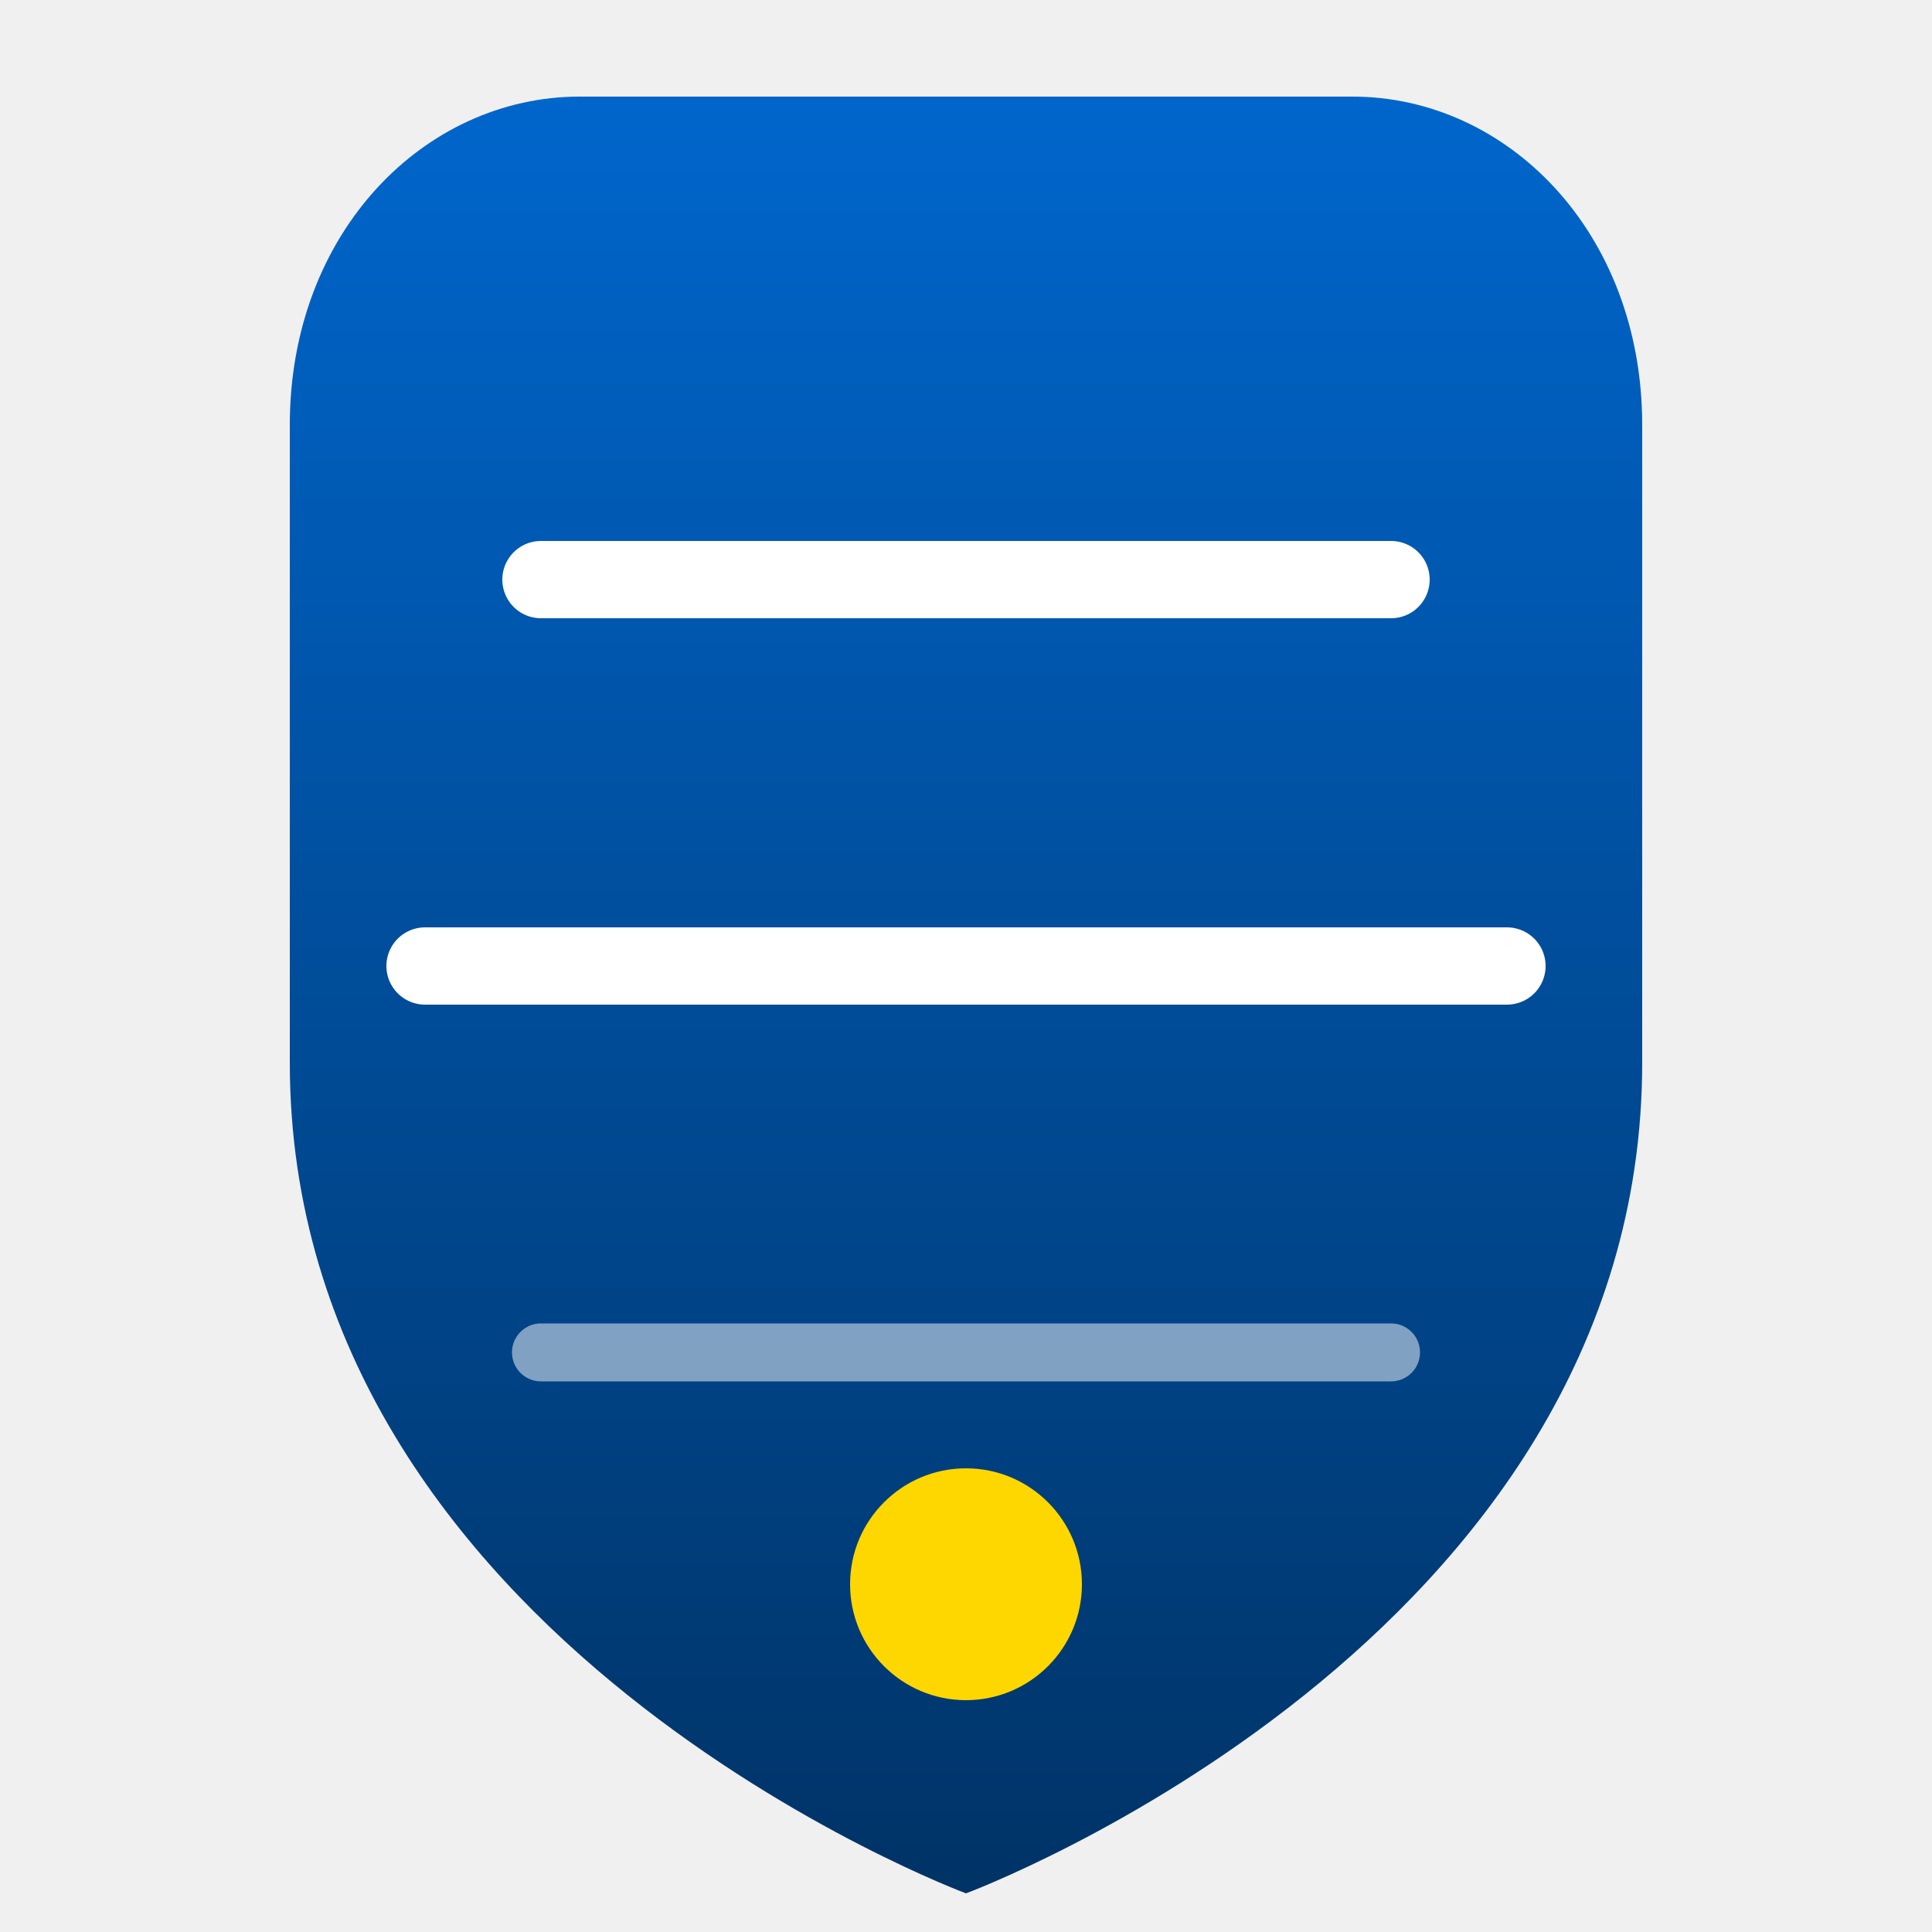
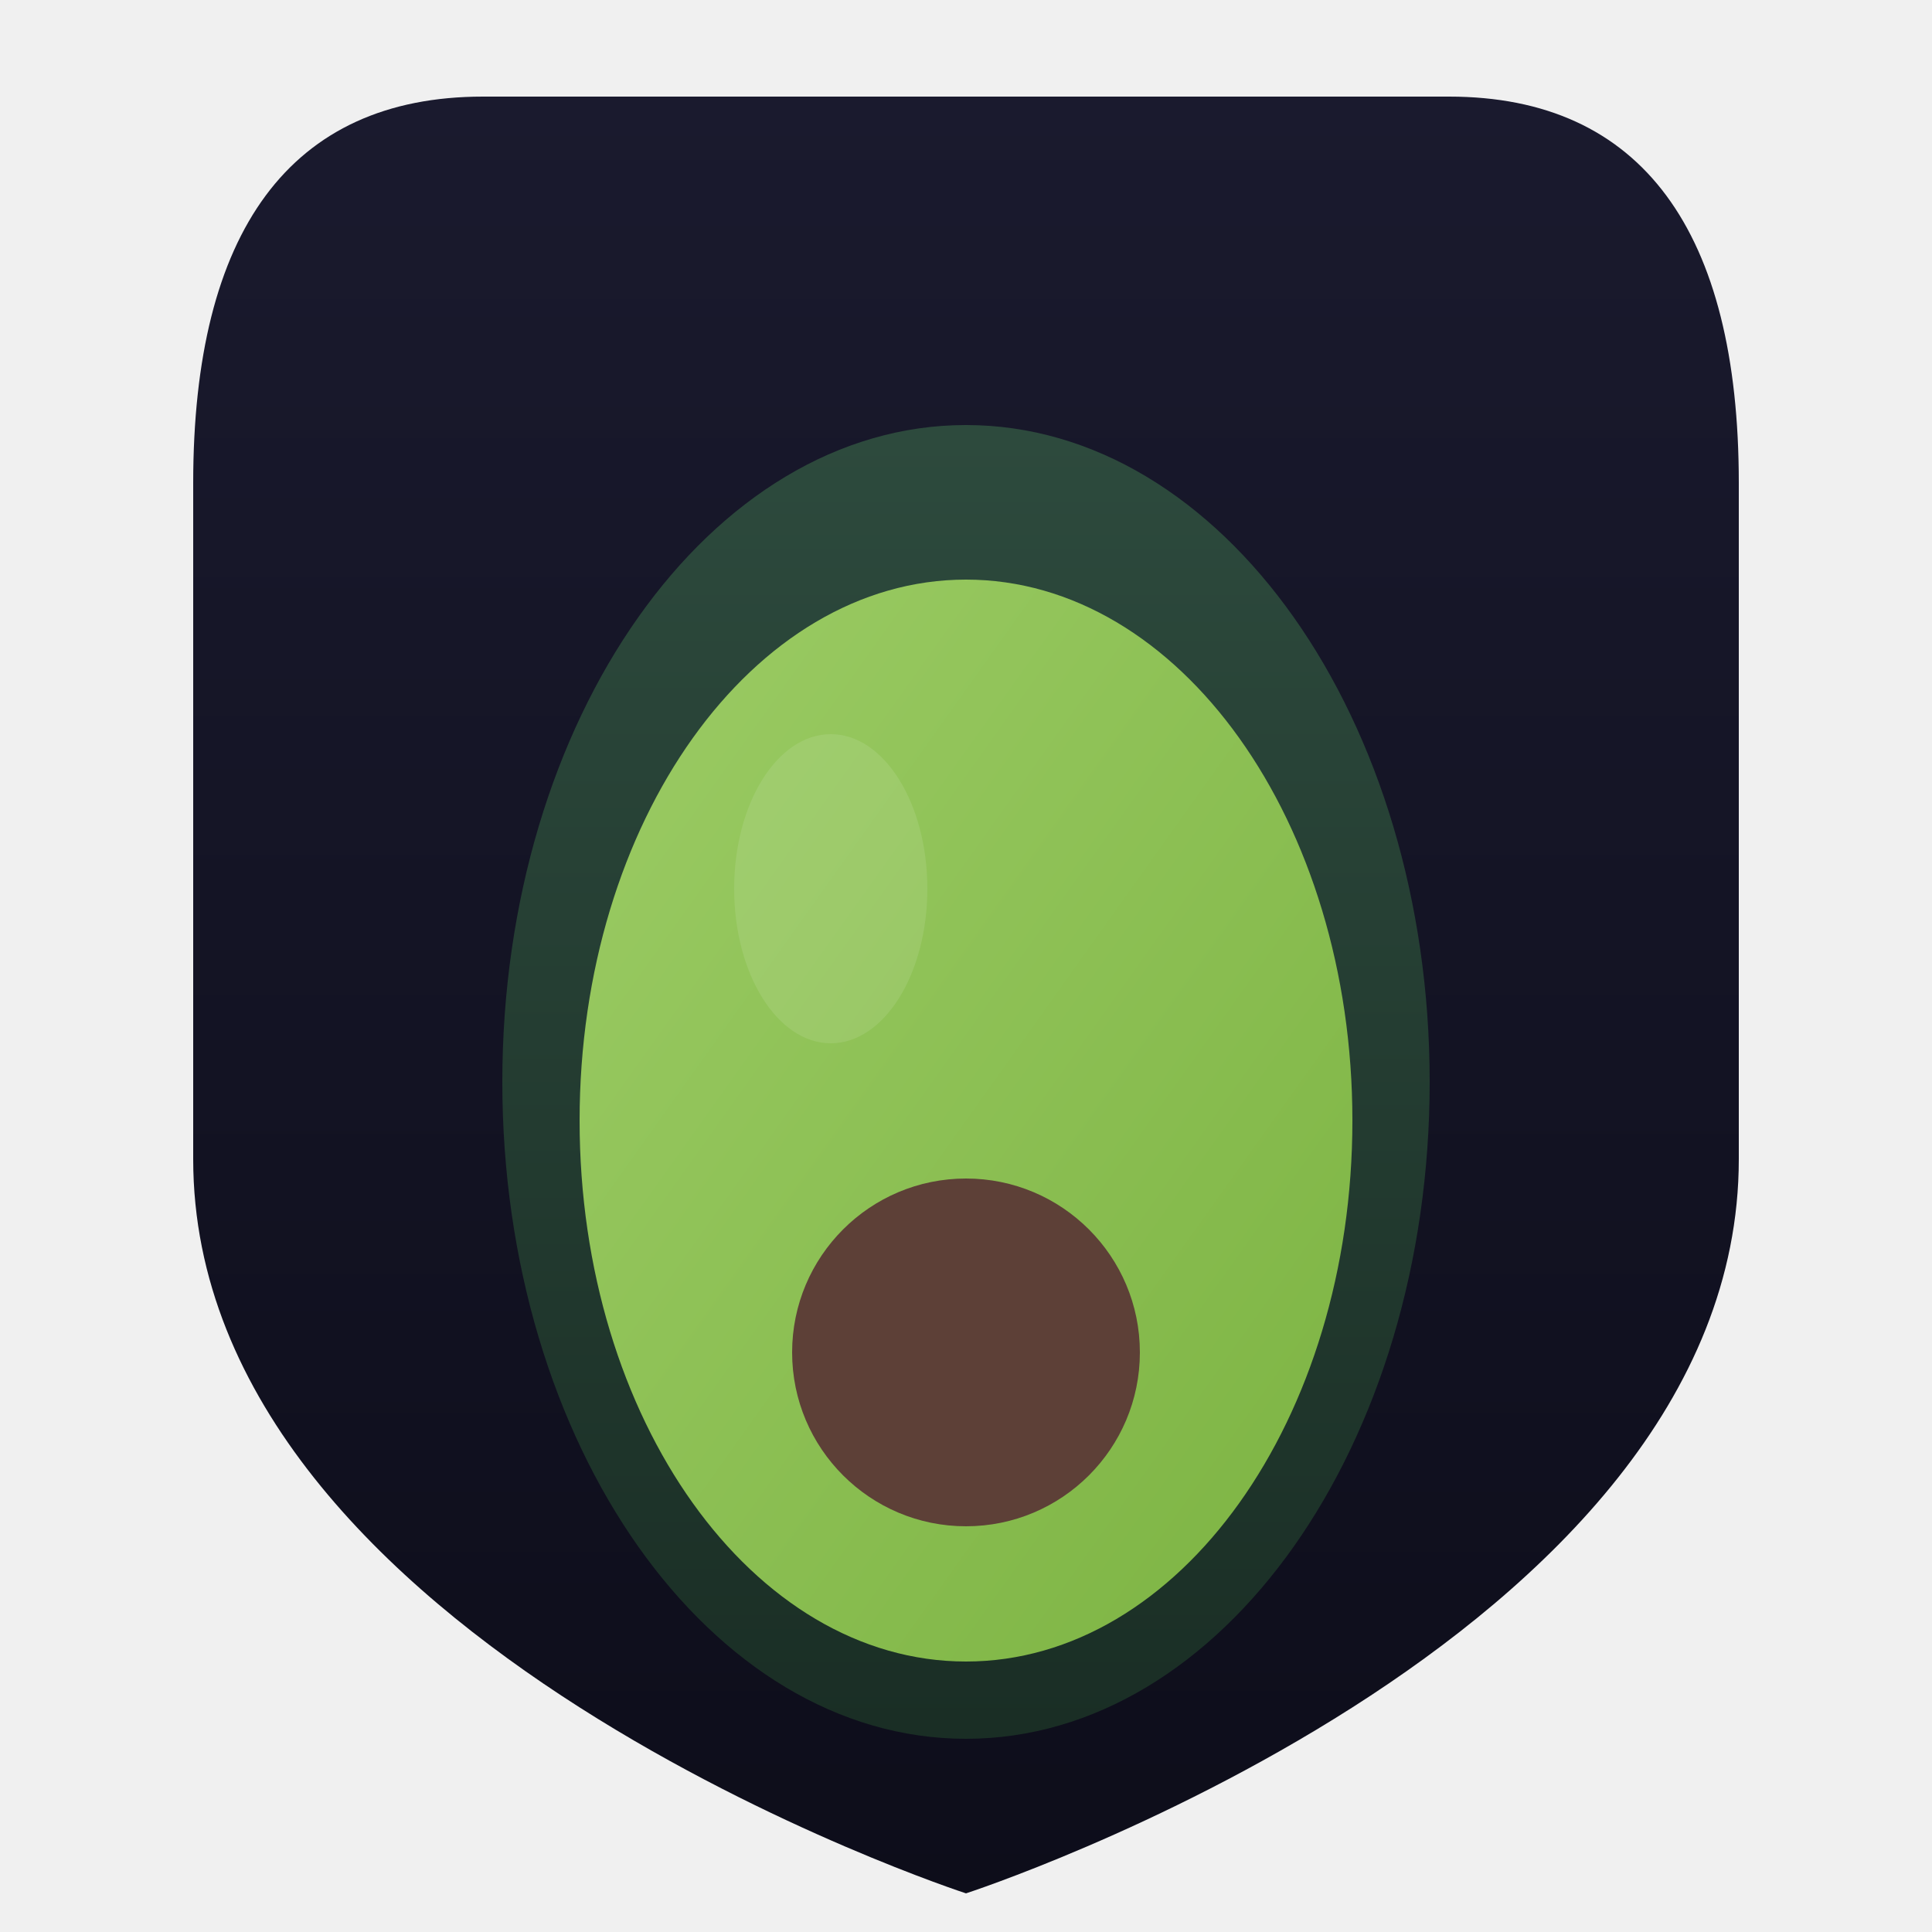
<svg xmlns="http://www.w3.org/2000/svg" viewBox="0 0 100 100">
  <defs>
-     <linearGradient id="blueGrad" x1="0%" y1="0%" x2="0%" y2="100%">
-       <stop offset="0%" style="stop-color:#0066CC" />
-       <stop offset="100%" style="stop-color:#003366" />
+     <linearGradient id="shieldGrad" x1="0%" y1="0%" x2="0%" y2="100%">
+       <stop offset="0%" style="stop-color:#1A1A2E" />
+       <stop offset="100%" style="stop-color:#0D0D1A" />
+     </linearGradient>
+     <linearGradient id="avocadoSkin" x1="0%" y1="0%" x2="0%" y2="100%">
+       <stop offset="0%" style="stop-color:#2D4A3D" />
+       <stop offset="100%" style="stop-color:#1A2E25" />
+     </linearGradient>
+     <linearGradient id="avocadoFlesh" x1="0%" y1="0%" x2="100%" y2="100%">
+       <stop offset="0%" style="stop-color:#9CCC65" />
+       <stop offset="100%" style="stop-color:#7CB342" />
    </linearGradient>
  </defs>
-   <path d="M15 5 L70 5 C78 5 85 12 85 22 L85 55 C85 85 50 98 50 98 C50 98 15 85 15 55 L15 22 C15 12 22 5 30 5 Z" fill="url(#blueGrad)" />
-   <line x1="28" y1="30" x2="72" y2="30" stroke="#fff" stroke-width="4" stroke-linecap="round" />
-   <line x1="22" y1="50" x2="78" y2="50" stroke="#fff" stroke-width="4" stroke-linecap="round" />
-   <line x1="28" y1="70" x2="72" y2="70" stroke="#fff" stroke-width="3" stroke-linecap="round" opacity="0.5" />
-   <circle cx="50" cy="82" r="6" fill="#FFD700" />
+   <path d="M10 5 L75 5 C85 5 90 12 90 25 L90 60 C90 85 50 98 50 98 C50 98 10 85 10 60 L10 25 C10 12 15 5 25 5 Z" fill="url(#shieldGrad)" />
+   <g transform="translate(22, 18)">
+     <ellipse cx="28" cy="38" rx="24" ry="34" fill="url(#avocadoSkin)" />
+     <ellipse cx="28" cy="40" rx="20" ry="28" fill="url(#avocadoFlesh)" />
+     <circle cx="28" cy="52" r="9" fill="#5D4037" />
+     <ellipse cx="21" cy="28" rx="5" ry="8" fill="#fff" opacity="0.1" />
+   </g>
</svg>
